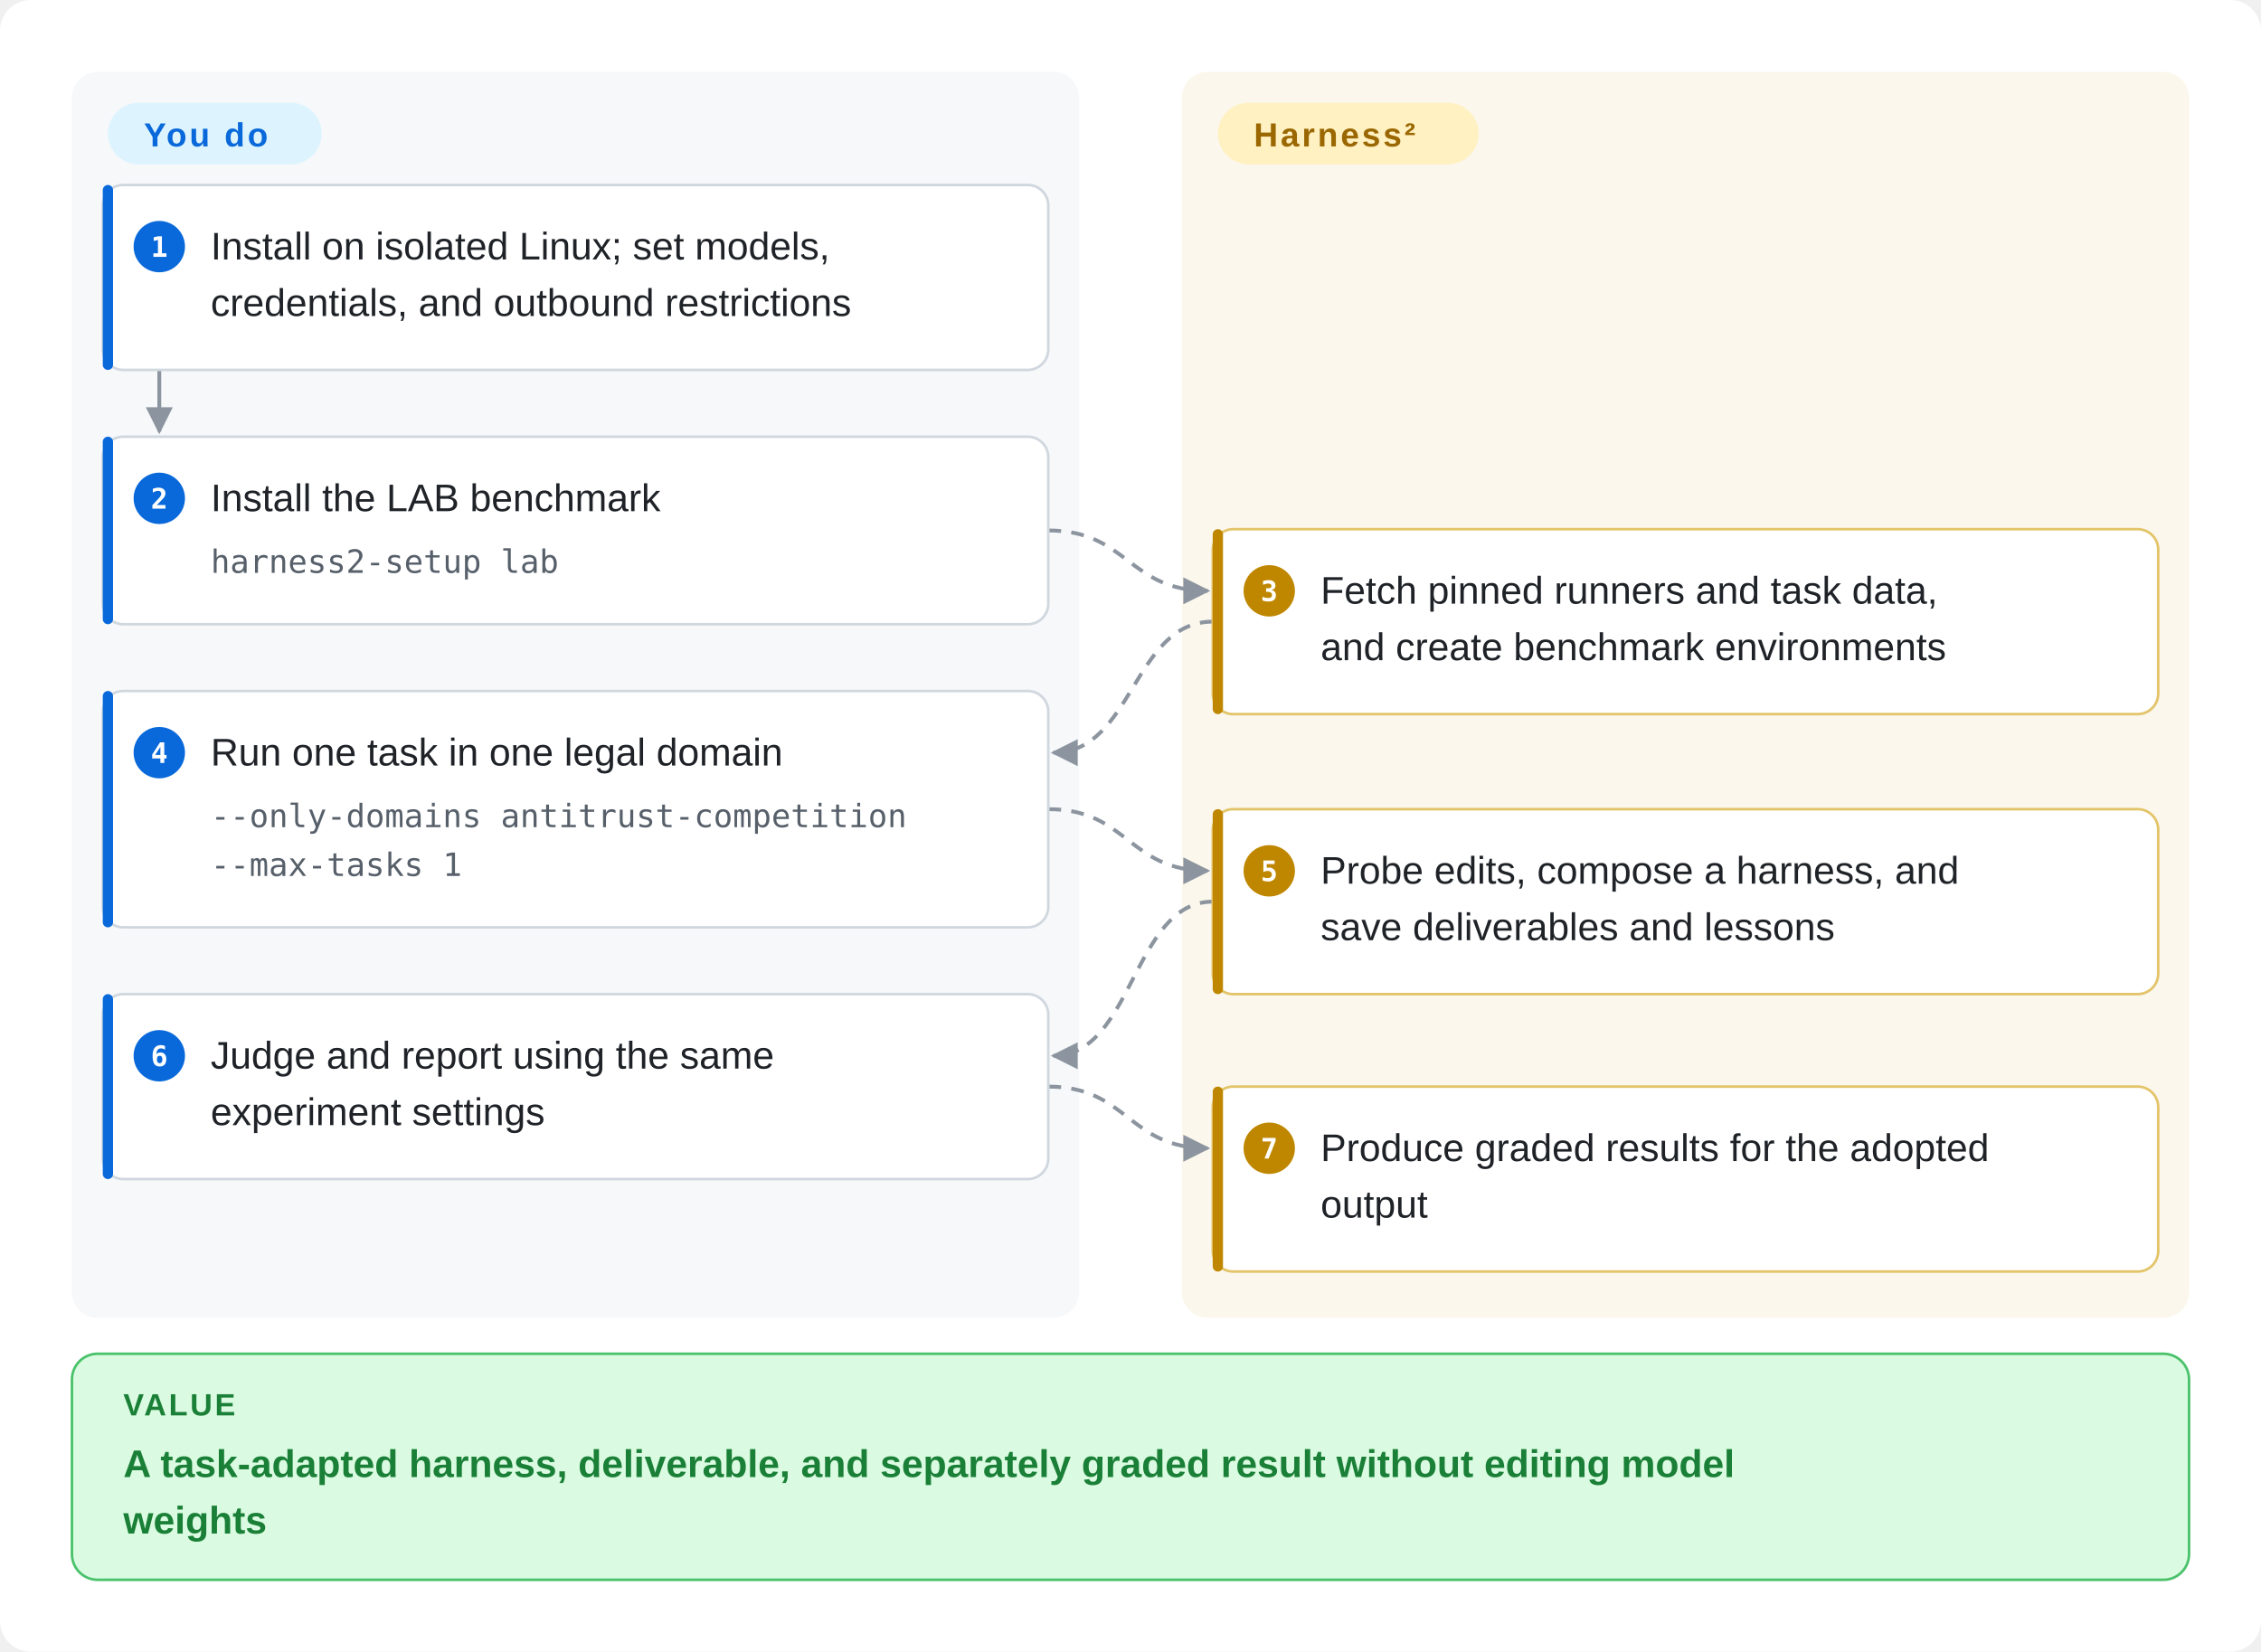
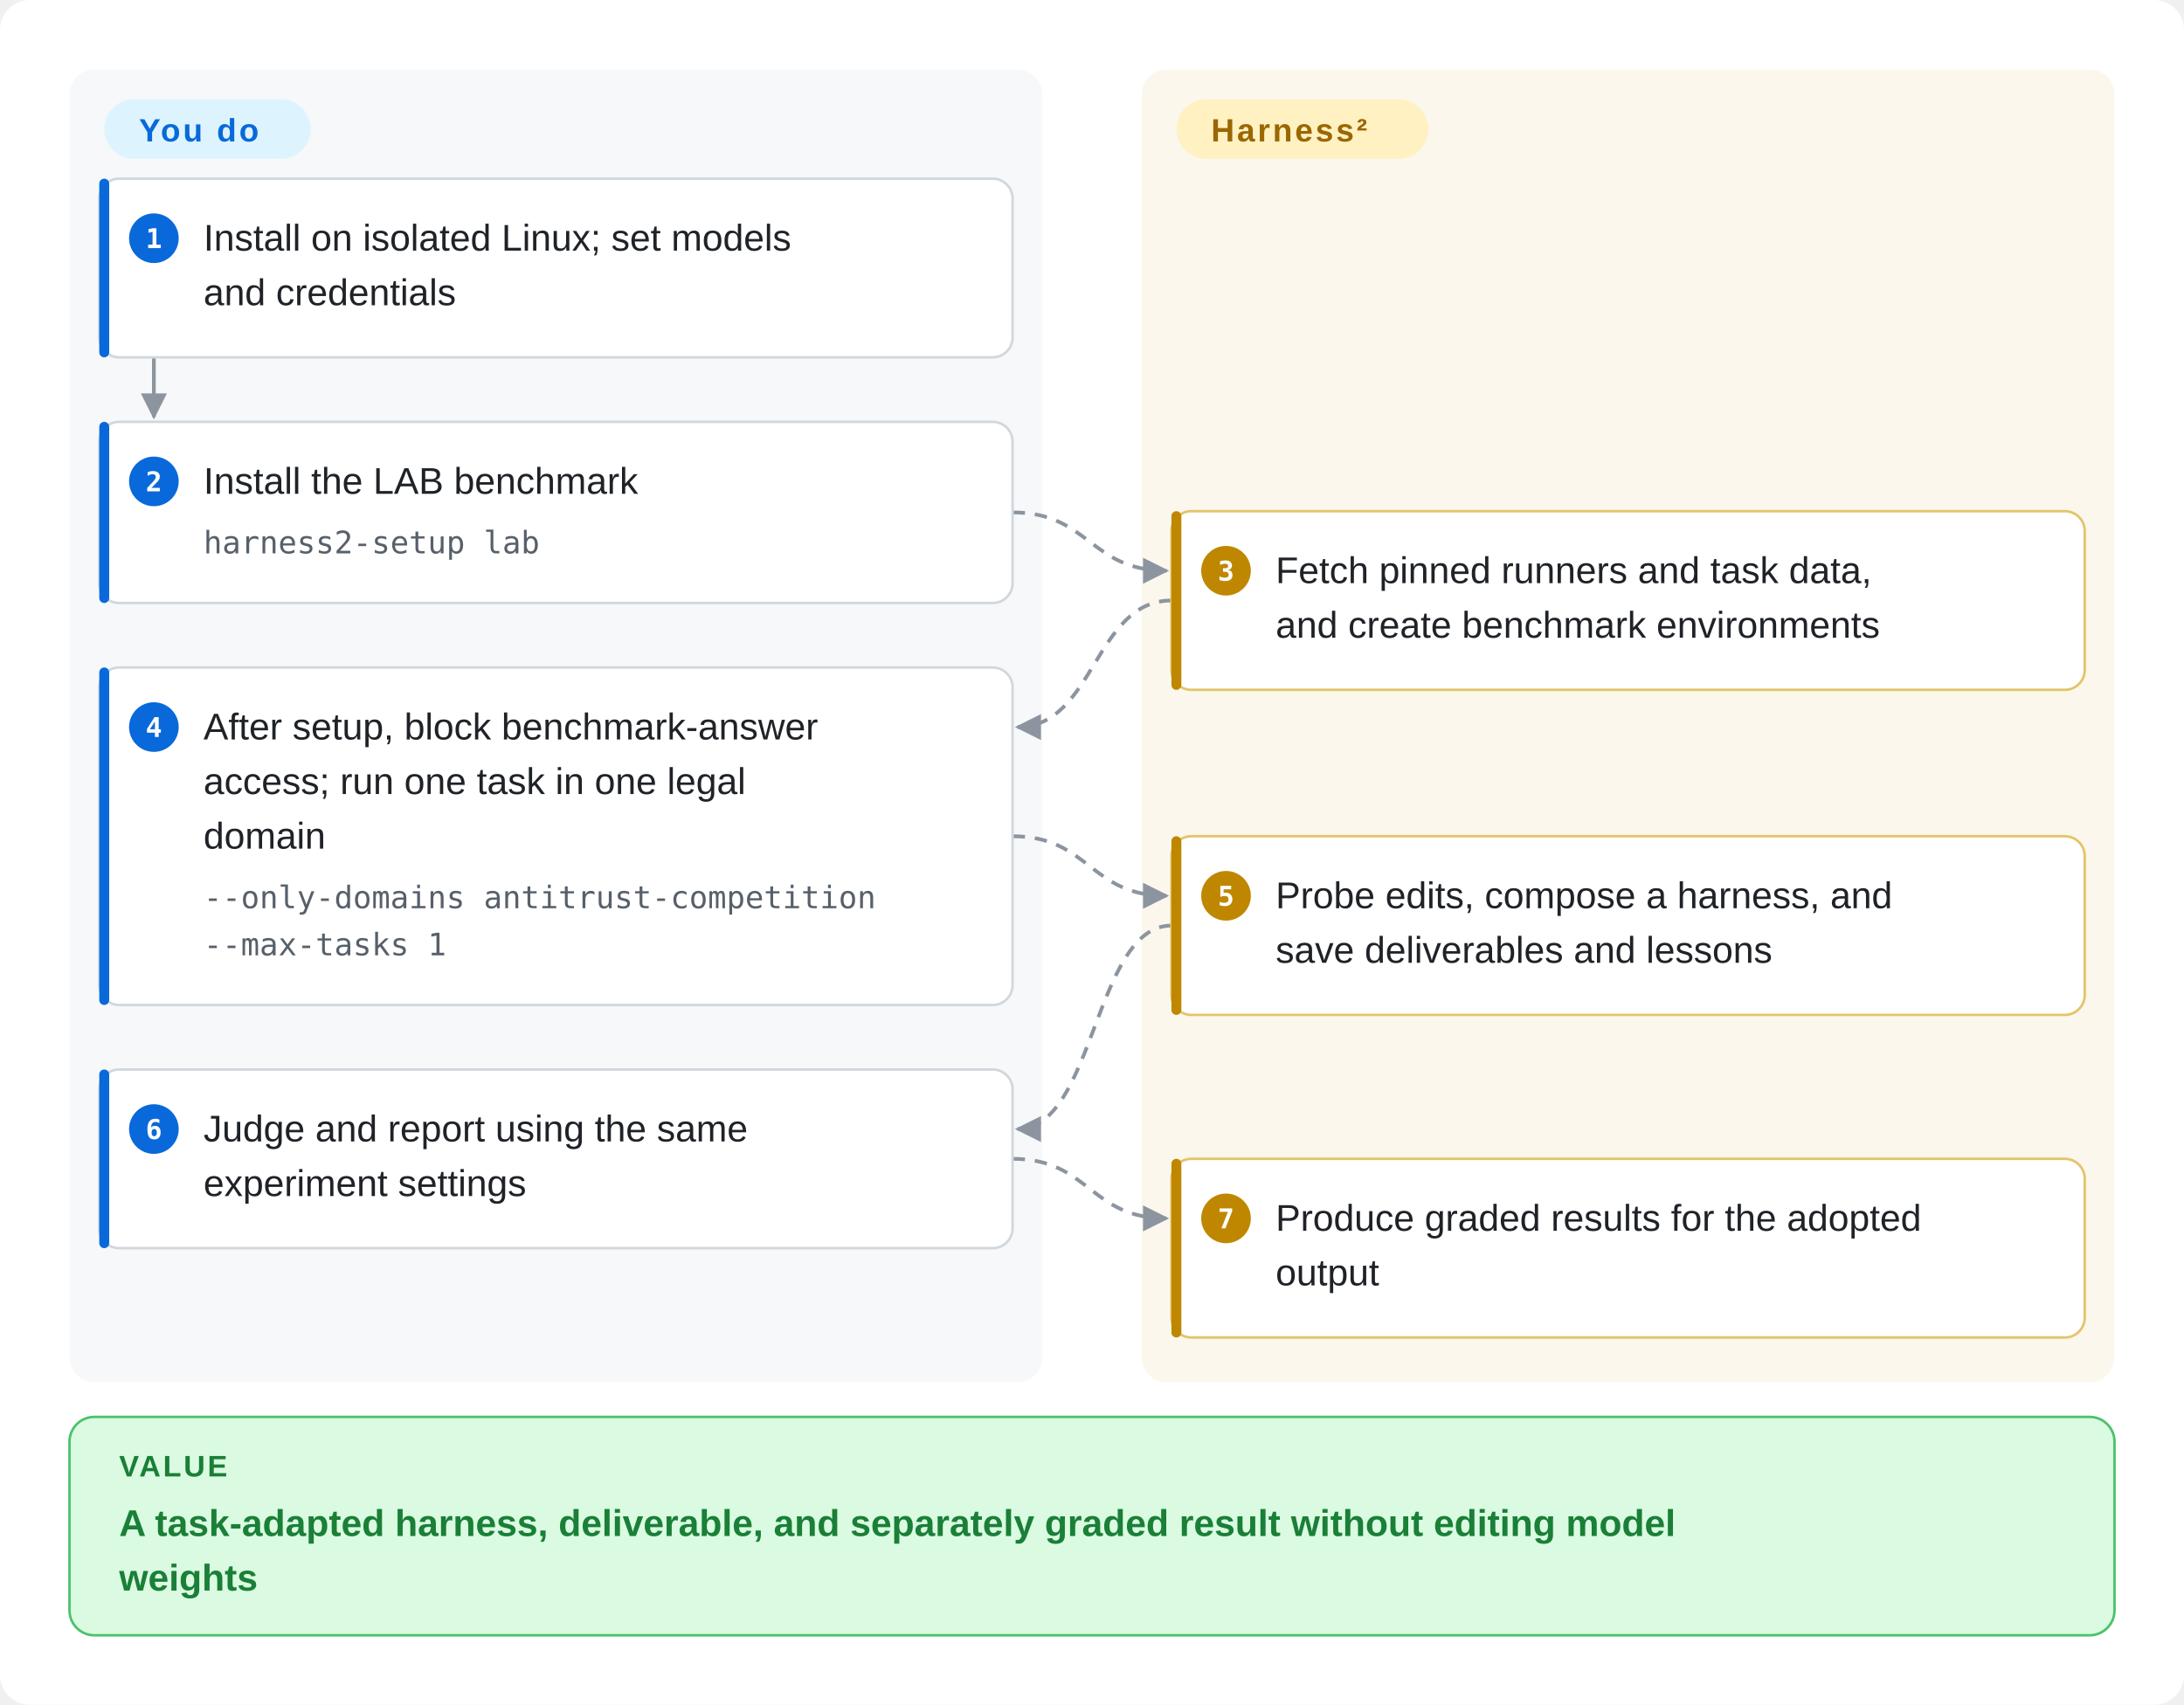
- <svg xmlns="http://www.w3.org/2000/svg" width="880" height="643" viewBox="0 0 880 643" role="img">
+ <svg xmlns="http://www.w3.org/2000/svg" width="880" height="687" viewBox="0 0 880 687" role="img">
  <style>
.bg{fill:#ffffff}.lane{fill:#f6f8fa}.laneT{fill:#fbf7ec}
.hdr{font:600 13px -apple-system,'Segoe UI','Helvetica Neue',Arial,sans-serif;letter-spacing:.08em}
.hY{fill:#0969da}.hT{fill:#9a6700}
.pillY{fill:#ddf4ff}.pillT{fill:#fff1c2}
.card{fill:#ffffff;stroke:#d0d7de;stroke-width:1}
.cardT{fill:#ffffff;stroke:#e3c46a;stroke-width:1}
.accY{fill:#0969da}.accT{fill:#bf8700}
.t{font:500 15px -apple-system,'Segoe UI','Helvetica Neue',Arial,sans-serif;fill:#1f2328}
.c{font:12.5px 'SF Mono',Menlo,Consolas,monospace;fill:#57606a}
.num{font:700 11px 'SF Mono',Menlo,Consolas,monospace;fill:#ffffff}
.edge{stroke:#8c959f;stroke-width:1.5;fill:none}
.hand{stroke:#8c959f;stroke-width:1.5;fill:none;stroke-dasharray:5 4}
.ah{fill:#8c959f}
.val{fill:#dafbe1;stroke:#4ac26b;stroke-width:1}
.valK{font:700 12px -apple-system,'Segoe UI','Helvetica Neue',Arial,sans-serif;fill:#1a7f37;letter-spacing:.08em}
.valT{font:600 15px -apple-system,'Segoe UI','Helvetica Neue',Arial,sans-serif;fill:#1a7f37}
@media (prefers-color-scheme: dark){
.bg{fill:#0d1117}.lane{fill:#161b22}.laneT{fill:#1c1a14}
.hY{fill:#58a6ff}.hT{fill:#d4a72c}.pillY{fill:#0c2d6b}.pillT{fill:#3b2e0a}
.card{fill:#0d1117;stroke:#30363d}.cardT{fill:#0d1117;stroke:#6e5a1f}
.accY{fill:#1f6feb}.accT{fill:#9e6a03}
.t{fill:#e6edf3}.c{fill:#8b949e}
.edge,.hand{stroke:#6e7681}.ah{fill:#6e7681}
.val{fill:#0f2d1a;stroke:#2ea043}.valK,.valT{fill:#3fb950}
}
</style>
  <defs>
    <marker id="a" viewBox="0 0 10 10" refX="9" refY="5" markerWidth="7" markerHeight="7" orient="auto-start-reverse">
      <path class="ah" d="M0,0 L10,5 L0,10 z" />
    </marker>
  </defs>
-   <rect class="bg" width="880" height="643" rx="12" />
-   <rect class="lane" x="28" y="28" width="392" height="485" rx="10" />
+   <rect class="bg" width="880" height="687" rx="12" />
+   <rect class="lane" x="28" y="28" width="392" height="529" rx="10" />
  <rect class="pillY" x="42" y="40" width="83.2" height="24" rx="12" />
  <text class="hdr hY" x="56" y="57">You do</text>
-   <rect class="laneT" x="460" y="28" width="392" height="485" rx="10" />
+   <rect class="laneT" x="460" y="28" width="392" height="529" rx="10" />
  <rect class="pillT" x="474" y="40" width="101.5" height="24" rx="12" />
  <text class="hdr hT" x="488" y="57">Harness²</text>
  <path class="edge" d="M62,144 L62,168" marker-end="url(#a)" />
  <path class="hand" d="M408,206.5 C439.0,206.5 439.0,230 470,230" marker-end="url(#a)" />
  <path class="hand" d="M472,242.0 C441.0,242.0 441.0,293 410,293" marker-end="url(#a)" />
-   <path class="hand" d="M408,315.0 C439.0,315.0 439.0,339 470,339" marker-end="url(#a)" />
-   <path class="hand" d="M472,351.0 C441.0,351.0 441.0,411 410,411" marker-end="url(#a)" />
-   <path class="hand" d="M408,423.0 C439.0,423.0 439.0,447 470,447" marker-end="url(#a)" />
+   <path class="hand" d="M408,337.0 C439.0,337.0 439.0,361 470,361" marker-end="url(#a)" />
+   <path class="hand" d="M472,373.0 C441.0,373.0 441.0,455 410,455" marker-end="url(#a)" />
+   <path class="hand" d="M408,467.0 C439.0,467.0 439.0,491 470,491" marker-end="url(#a)" />
  <rect class="card" x="40" y="72" width="368" height="72" rx="8" />
  <rect class="accY" x="40" y="72" width="4" height="72" rx="2" />
  <circle class="accY" cx="62" cy="96" r="10" />
  <text class="num" x="62" y="100" text-anchor="middle">1</text>
-   <text class="t" x="82" y="101">Install on isolated Linux; set models,</text>
-   <text class="t" x="82" y="123">credentials, and outbound restrictions</text>
+   <text class="t" x="82" y="101">Install on isolated Linux; set models</text>
+   <text class="t" x="82" y="123">and credentials</text>
  <rect class="card" x="40" y="170" width="368" height="73" rx="8" />
  <rect class="accY" x="40" y="170" width="4" height="73" rx="2" />
  <circle class="accY" cx="62" cy="194" r="10" />
  <text class="num" x="62" y="198" text-anchor="middle">2</text>
  <text class="t" x="82" y="199">Install the LAB benchmark</text>
  <text class="c" x="82" y="223">harness2-setup lab</text>
  <rect class="cardT" x="472" y="206" width="368" height="72" rx="8" />
  <rect class="accT" x="472" y="206" width="4" height="72" rx="2" />
  <circle class="accT" cx="494" cy="230" r="10" />
  <text class="num" x="494" y="234" text-anchor="middle">3</text>
  <text class="t" x="514" y="235">Fetch pinned runners and task data,</text>
  <text class="t" x="514" y="257">and create benchmark environments</text>
-   <rect class="card" x="40" y="269" width="368" height="92" rx="8" />
-   <rect class="accY" x="40" y="269" width="4" height="92" rx="2" />
+   <rect class="card" x="40" y="269" width="368" height="136" rx="8" />
+   <rect class="accY" x="40" y="269" width="4" height="136" rx="2" />
  <circle class="accY" cx="62" cy="293" r="10" />
  <text class="num" x="62" y="297" text-anchor="middle">4</text>
-   <text class="t" x="82" y="298">Run one task in one legal domain</text>
-   <text class="c" x="82" y="322">--only-domains antitrust-competition</text>
-   <text class="c" x="82" y="341">--max-tasks 1</text>
-   <rect class="cardT" x="472" y="315" width="368" height="72" rx="8" />
-   <rect class="accT" x="472" y="315" width="4" height="72" rx="2" />
-   <circle class="accT" cx="494" cy="339" r="10" />
-   <text class="num" x="494" y="343" text-anchor="middle">5</text>
-   <text class="t" x="514" y="344">Probe edits, compose a harness, and</text>
-   <text class="t" x="514" y="366">save deliverables and lessons</text>
-   <rect class="card" x="40" y="387" width="368" height="72" rx="8" />
-   <rect class="accY" x="40" y="387" width="4" height="72" rx="2" />
-   <circle class="accY" cx="62" cy="411" r="10" />
-   <text class="num" x="62" y="415" text-anchor="middle">6</text>
-   <text class="t" x="82" y="416">Judge and report using the same</text>
-   <text class="t" x="82" y="438">experiment settings</text>
-   <rect class="cardT" x="472" y="423" width="368" height="72" rx="8" />
-   <rect class="accT" x="472" y="423" width="4" height="72" rx="2" />
-   <circle class="accT" cx="494" cy="447" r="10" />
-   <text class="num" x="494" y="451" text-anchor="middle">7</text>
-   <text class="t" x="514" y="452">Produce graded results for the adopted</text>
-   <text class="t" x="514" y="474">output</text>
-   <rect class="val" x="28" y="527" width="824" height="88" rx="10" />
-   <text class="valK" x="48" y="551">VALUE</text>
-   <text class="valT" x="48" y="575">A task-adapted harness, deliverable, and separately graded result without editing model</text>
-   <text class="valT" x="48" y="597">weights</text>
+   <text class="t" x="82" y="298">After setup, block benchmark-answer</text>
+   <text class="t" x="82" y="320">access; run one task in one legal</text>
+   <text class="t" x="82" y="342">domain</text>
+   <text class="c" x="82" y="366">--only-domains antitrust-competition</text>
+   <text class="c" x="82" y="385">--max-tasks 1</text>
+   <rect class="cardT" x="472" y="337" width="368" height="72" rx="8" />
+   <rect class="accT" x="472" y="337" width="4" height="72" rx="2" />
+   <circle class="accT" cx="494" cy="361" r="10" />
+   <text class="num" x="494" y="365" text-anchor="middle">5</text>
+   <text class="t" x="514" y="366">Probe edits, compose a harness, and</text>
+   <text class="t" x="514" y="388">save deliverables and lessons</text>
+   <rect class="card" x="40" y="431" width="368" height="72" rx="8" />
+   <rect class="accY" x="40" y="431" width="4" height="72" rx="2" />
+   <circle class="accY" cx="62" cy="455" r="10" />
+   <text class="num" x="62" y="459" text-anchor="middle">6</text>
+   <text class="t" x="82" y="460">Judge and report using the same</text>
+   <text class="t" x="82" y="482">experiment settings</text>
+   <rect class="cardT" x="472" y="467" width="368" height="72" rx="8" />
+   <rect class="accT" x="472" y="467" width="4" height="72" rx="2" />
+   <circle class="accT" cx="494" cy="491" r="10" />
+   <text class="num" x="494" y="495" text-anchor="middle">7</text>
+   <text class="t" x="514" y="496">Produce graded results for the adopted</text>
+   <text class="t" x="514" y="518">output</text>
+   <rect class="val" x="28" y="571" width="824" height="88" rx="10" />
+   <text class="valK" x="48" y="595">VALUE</text>
+   <text class="valT" x="48" y="619">A task-adapted harness, deliverable, and separately graded result without editing model</text>
+   <text class="valT" x="48" y="641">weights</text>
</svg>
